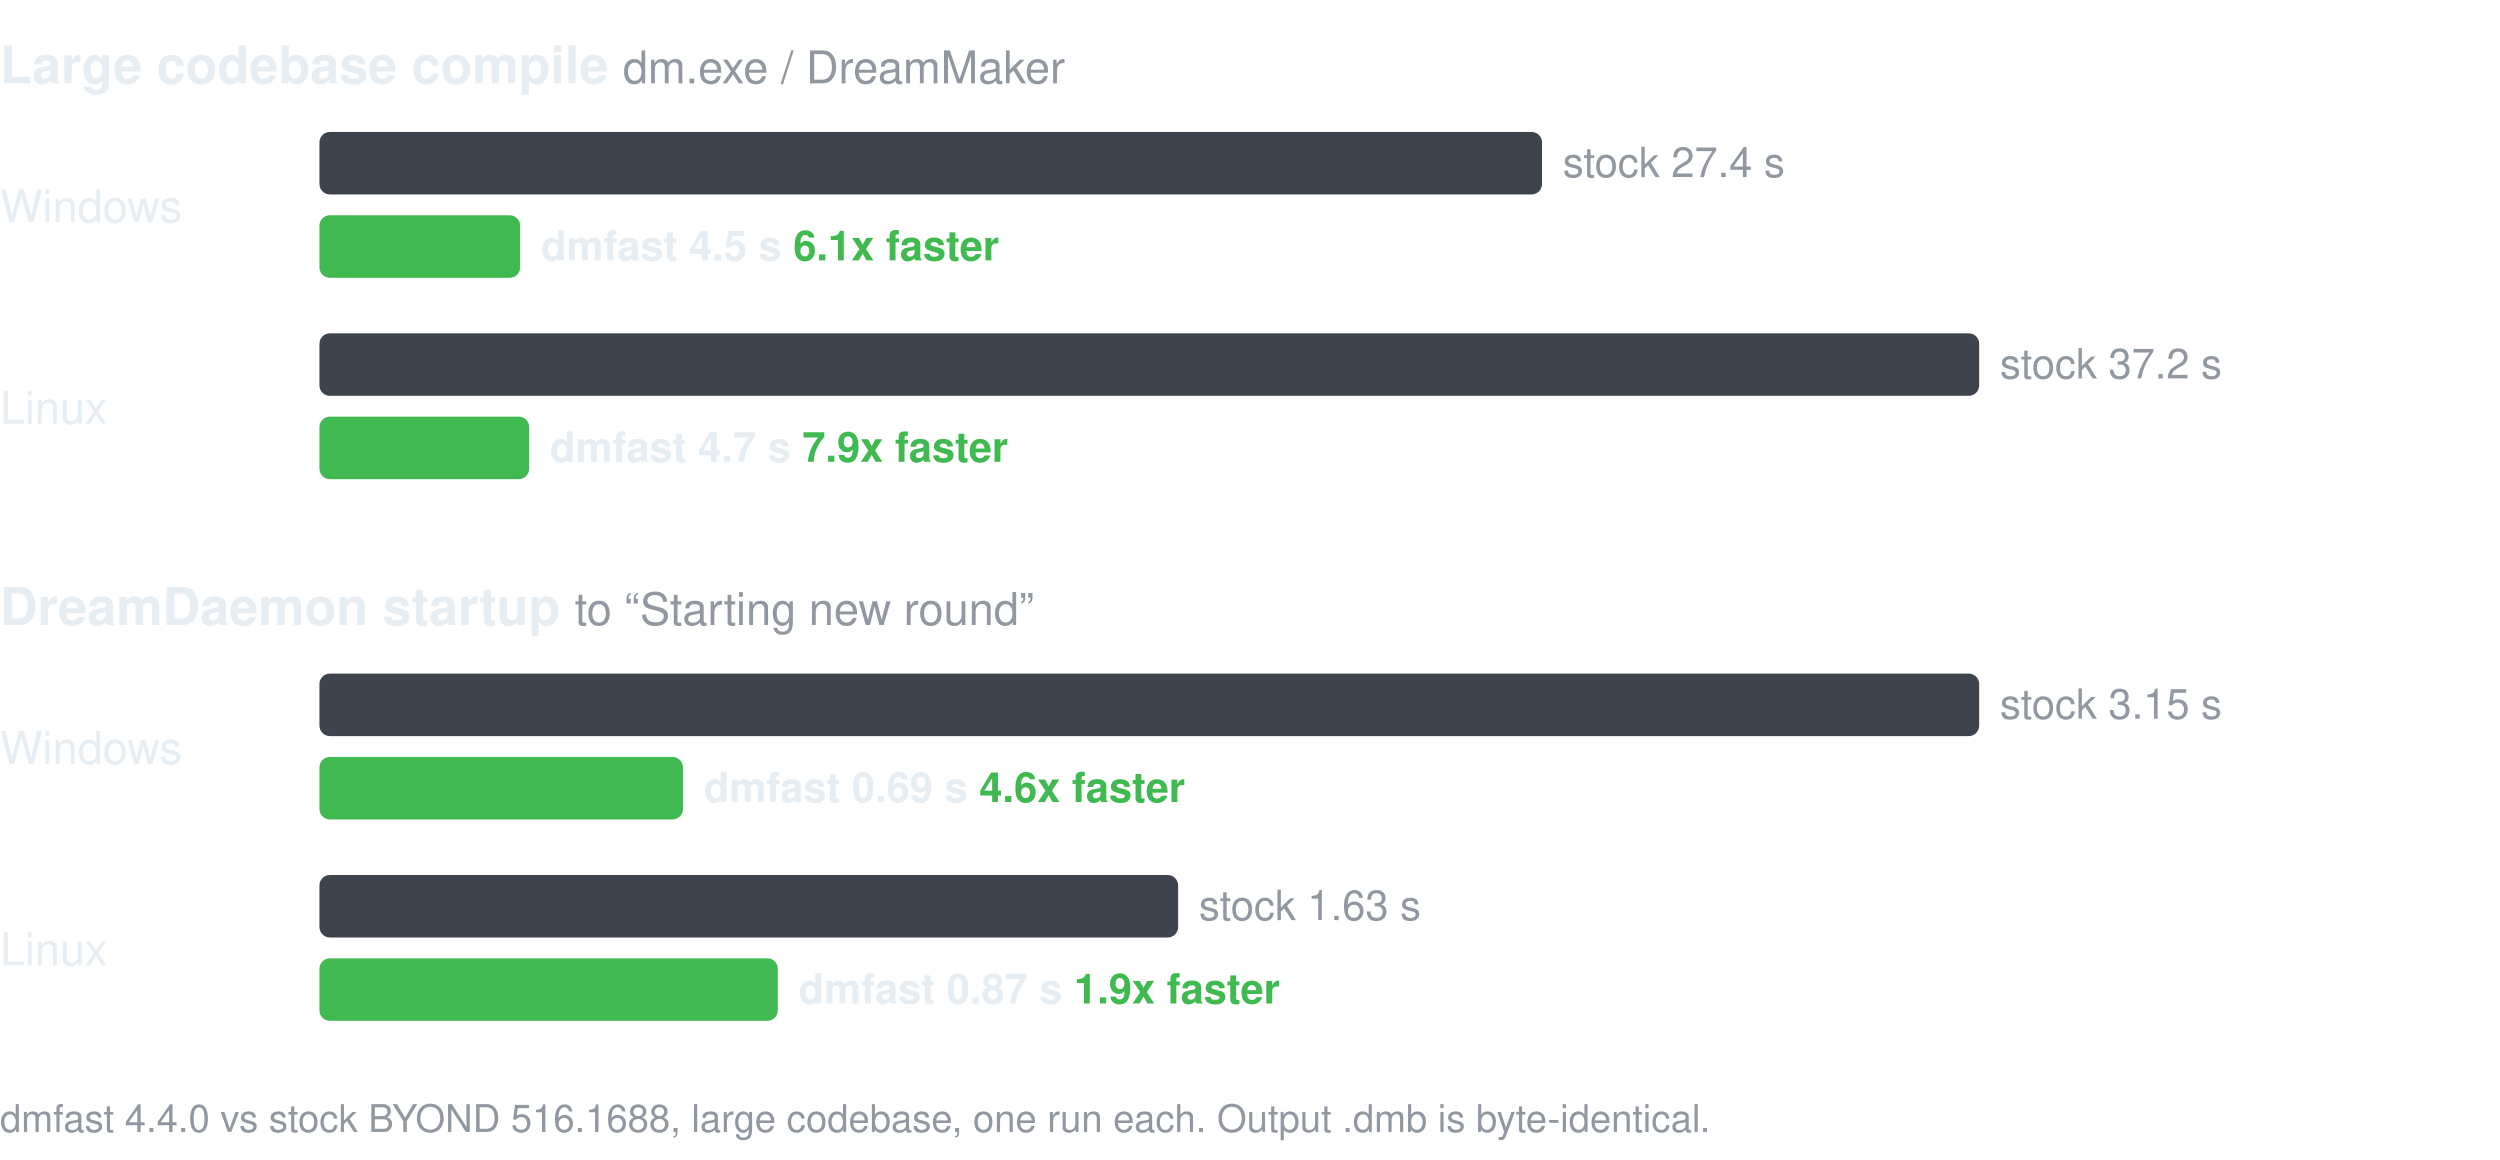
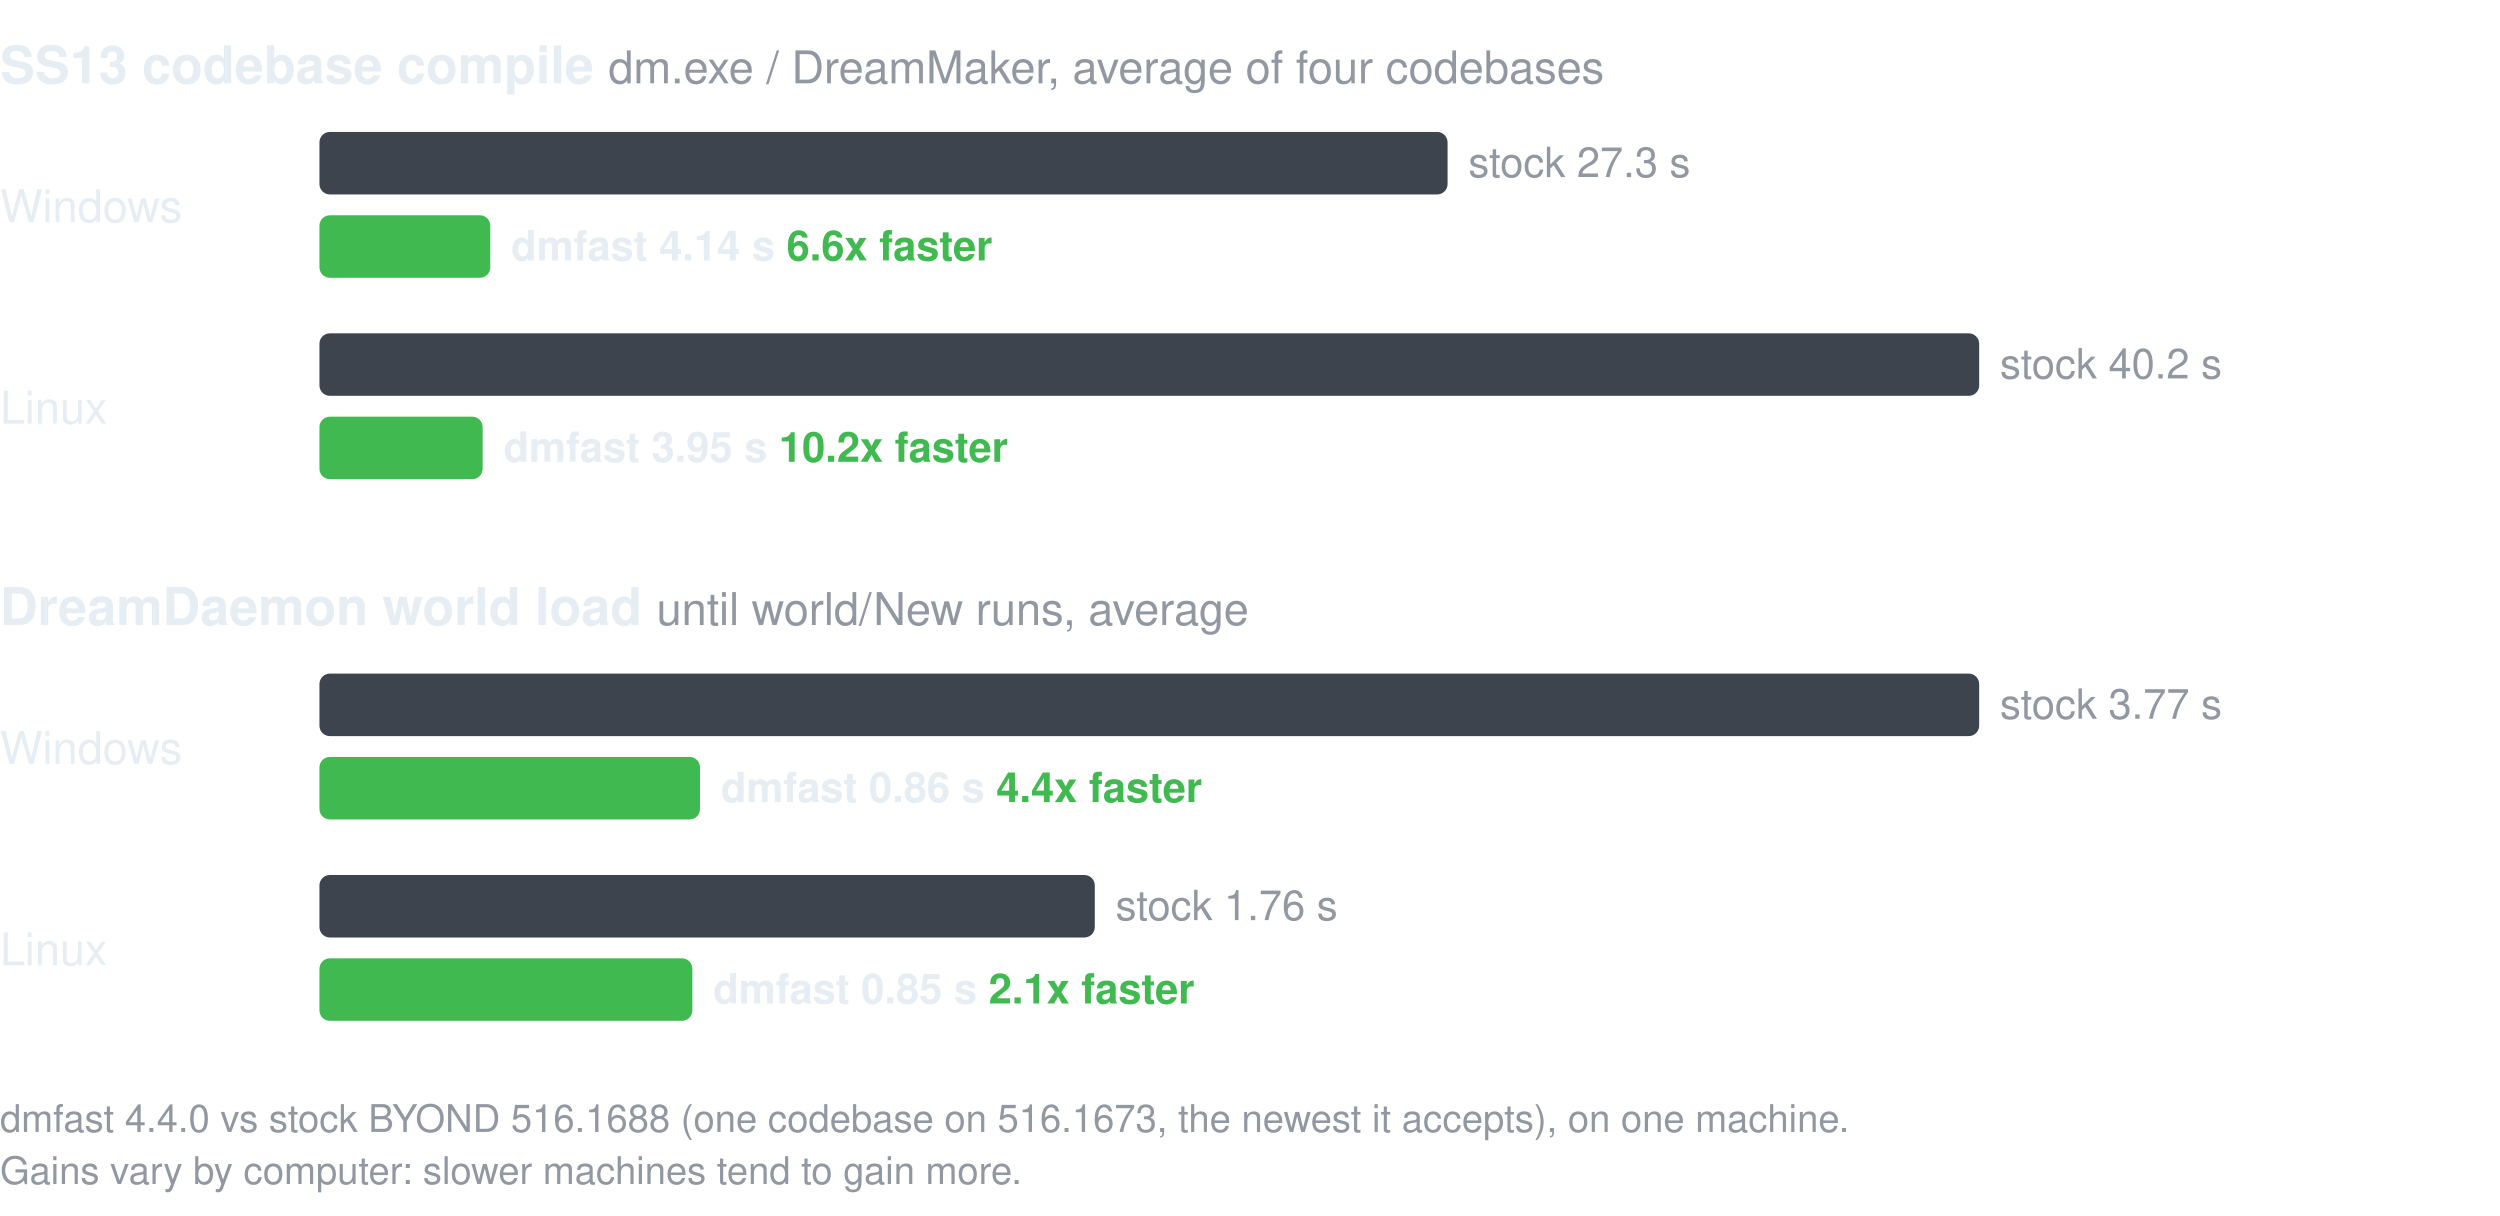
- <svg xmlns="http://www.w3.org/2000/svg" width="720" height="334" viewBox="0 0 720 334" font-family="-apple-system,BlinkMacSystemFont,Segoe UI,Helvetica,Arial,sans-serif" role="img" aria-label="dmfast speedups: large-codebase compile 6.1x faster on Windows, 7.9x on Linux; DreamDaemon startup 4.6x and 1.9x">
-   <text x="0" y="24" font-size="15" font-weight="600" fill="#e6edf3">Large codebase compile <tspan font-weight="400" fill="#9198a1" font-size="13">dm.exe / DreamMaker</tspan>
+ <svg xmlns="http://www.w3.org/2000/svg" width="720" height="350" viewBox="0 0 720 350" font-family="-apple-system,BlinkMacSystemFont,Segoe UI,Helvetica,Arial,sans-serif" role="img" aria-label="dmfast speedups over four large SS13 codebases: compile 6.6x faster on Windows and 10.2x on Linux; DreamDaemon world load 4.3x and 2.1x faster">
+   <text x="0" y="24" font-size="15" font-weight="600" fill="#e6edf3">SS13 codebase compile <tspan font-weight="400" fill="#9198a1" font-size="13">dm.exe / DreamMaker, average of four codebases</tspan>
  </text>
  <text x="0" y="64.0" font-size="13" fill="#e6edf3">Windows</text>
-   <rect x="92" y="38" width="352.1" height="18" rx="3" fill="#3d444d" />
-   <text x="450.1" y="51" font-size="12" fill="#9198a1">stock 27.4 s</text>
-   <rect x="92" y="62" width="57.8" height="18" rx="3" fill="#3fb950" />
-   <text x="155.8" y="75" font-size="12" fill="#e6edf3">
-     <tspan font-weight="600">dmfast 4.5 s</tspan>
-     <tspan fill="#3fb950" font-weight="700">6.1x faster</tspan>
+   <rect x="92" y="38" width="324.9" height="18" rx="3" fill="#3d444d" />
+   <text x="422.9" y="51" font-size="12" fill="#9198a1">stock 27.3 s</text>
+   <rect x="92" y="62" width="49.2" height="18" rx="3" fill="#3fb950" />
+   <text x="147.2" y="75" font-size="12" fill="#e6edf3">
+     <tspan font-weight="600">dmfast 4.14 s</tspan>
+     <tspan fill="#3fb950" font-weight="700">6.6x faster</tspan>
  </text>
  <text x="0" y="122.0" font-size="13" fill="#e6edf3">Linux</text>
  <rect x="92" y="96" width="478.0" height="18" rx="3" fill="#3d444d" />
-   <text x="576.0" y="109" font-size="12" fill="#9198a1">stock 37.2 s</text>
-   <rect x="92" y="120" width="60.4" height="18" rx="3" fill="#3fb950" />
-   <text x="158.4" y="133" font-size="12" fill="#e6edf3">
-     <tspan font-weight="600">dmfast 4.7 s</tspan>
-     <tspan fill="#3fb950" font-weight="700">7.9x faster</tspan>
+   <text x="576.0" y="109" font-size="12" fill="#9198a1">stock 40.2 s</text>
+   <rect x="92" y="120" width="47.0" height="18" rx="3" fill="#3fb950" />
+   <text x="145.0" y="133" font-size="12" fill="#e6edf3">
+     <tspan font-weight="600">dmfast 3.95 s</tspan>
+     <tspan fill="#3fb950" font-weight="700">10.2x faster</tspan>
  </text>
-   <text x="0" y="180" font-size="15" font-weight="600" fill="#e6edf3">DreamDaemon startup <tspan font-weight="400" fill="#9198a1" font-size="13">to “Starting new round”</tspan>
+   <text x="0" y="180" font-size="15" font-weight="600" fill="#e6edf3">DreamDaemon world load <tspan font-weight="400" fill="#9198a1" font-size="13">until world/New runs, average</tspan>
  </text>
  <text x="0" y="220.0" font-size="13" fill="#e6edf3">Windows</text>
  <rect x="92" y="194" width="478.0" height="18" rx="3" fill="#3d444d" />
-   <text x="576.0" y="207" font-size="12" fill="#9198a1">stock 3.15 s</text>
-   <rect x="92" y="218" width="104.7" height="18" rx="3" fill="#3fb950" />
-   <text x="202.7" y="231" font-size="12" fill="#e6edf3">
-     <tspan font-weight="600">dmfast 0.69 s</tspan>
-     <tspan fill="#3fb950" font-weight="700">4.6x faster</tspan>
+   <text x="576.0" y="207" font-size="12" fill="#9198a1">stock 3.77 s</text>
+   <rect x="92" y="218" width="109.6" height="18" rx="3" fill="#3fb950" />
+   <text x="207.6" y="231" font-size="12" fill="#e6edf3">
+     <tspan font-weight="600">dmfast 0.86 s</tspan>
+     <tspan fill="#3fb950" font-weight="700">4.4x faster</tspan>
  </text>
  <text x="0" y="278.0" font-size="13" fill="#e6edf3">Linux</text>
-   <rect x="92" y="252" width="247.3" height="18" rx="3" fill="#3d444d" />
-   <text x="345.3" y="265" font-size="12" fill="#9198a1">stock 1.63 s</text>
-   <rect x="92" y="276" width="132.0" height="18" rx="3" fill="#3fb950" />
-   <text x="230.0" y="289" font-size="12" fill="#e6edf3">
-     <tspan font-weight="600">dmfast 0.87 s</tspan>
-     <tspan fill="#3fb950" font-weight="700">1.9x faster</tspan>
+   <rect x="92" y="252" width="223.3" height="18" rx="3" fill="#3d444d" />
+   <text x="321.3" y="265" font-size="12" fill="#9198a1">stock 1.76 s</text>
+   <rect x="92" y="276" width="107.4" height="18" rx="3" fill="#3fb950" />
+   <text x="205.4" y="289" font-size="12" fill="#e6edf3">
+     <tspan font-weight="600">dmfast 0.85 s</tspan>
+     <tspan fill="#3fb950" font-weight="700">2.1x faster</tspan>
  </text>
-   <text x="0" y="326" font-size="11" fill="#9198a1">dmfast 4.4.0 vs stock BYOND 516.1688, large codebase, one run each. Output .dmb is byte-identical.</text>
+   <text x="0" y="326" font-size="11" fill="#9198a1">dmfast 4.4.0 vs stock BYOND 516.1688 (one codebase on 516.1673, the newest it accepts), on one machine.</text>
+   <text x="0" y="341" font-size="11" fill="#9198a1">Gains vary by computer: slower machines tend to gain more.</text>
</svg>
